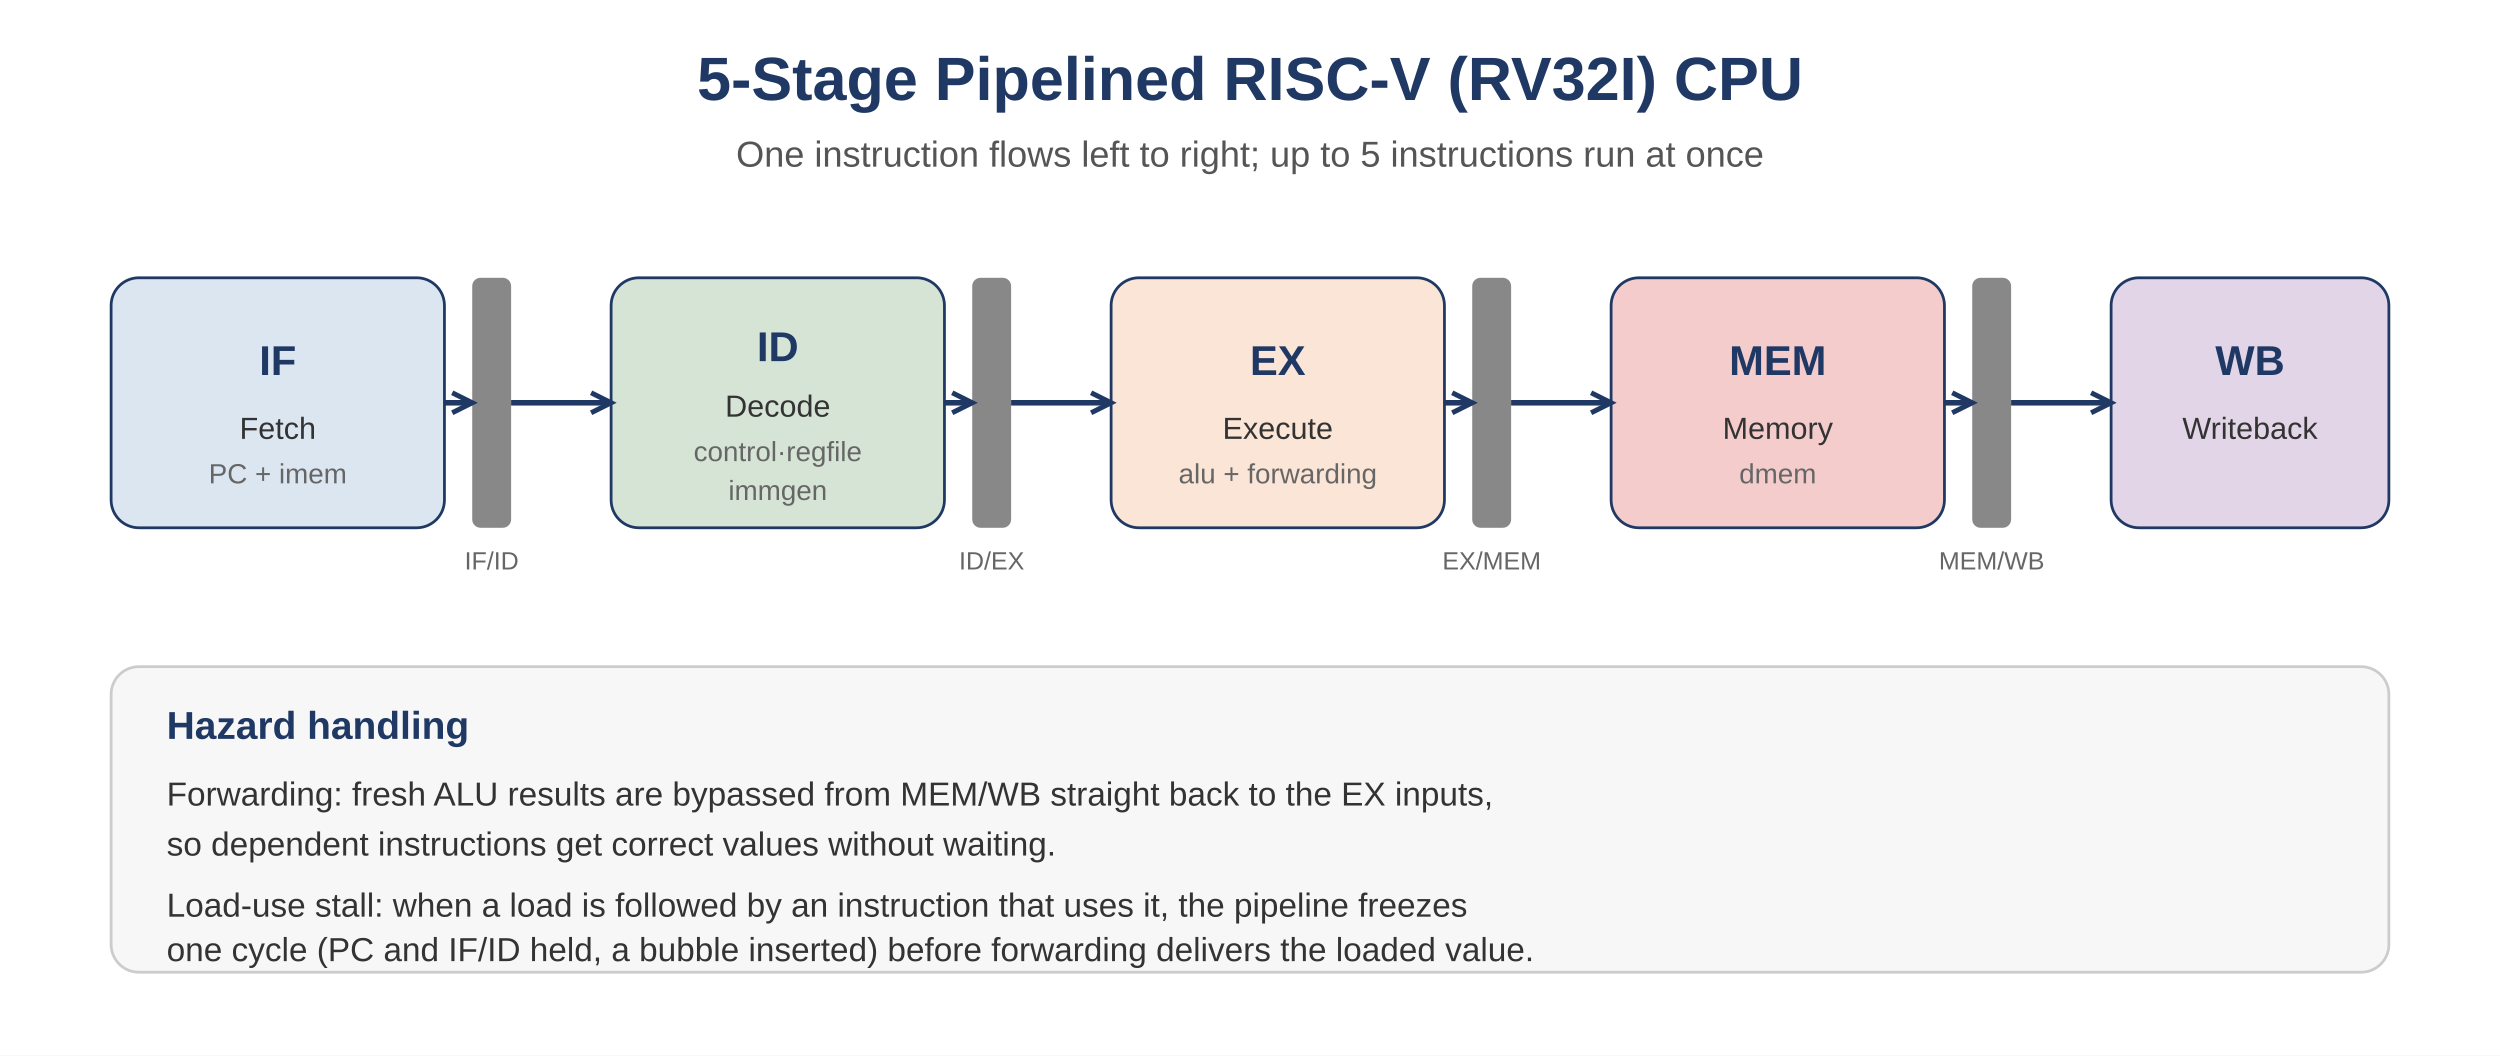
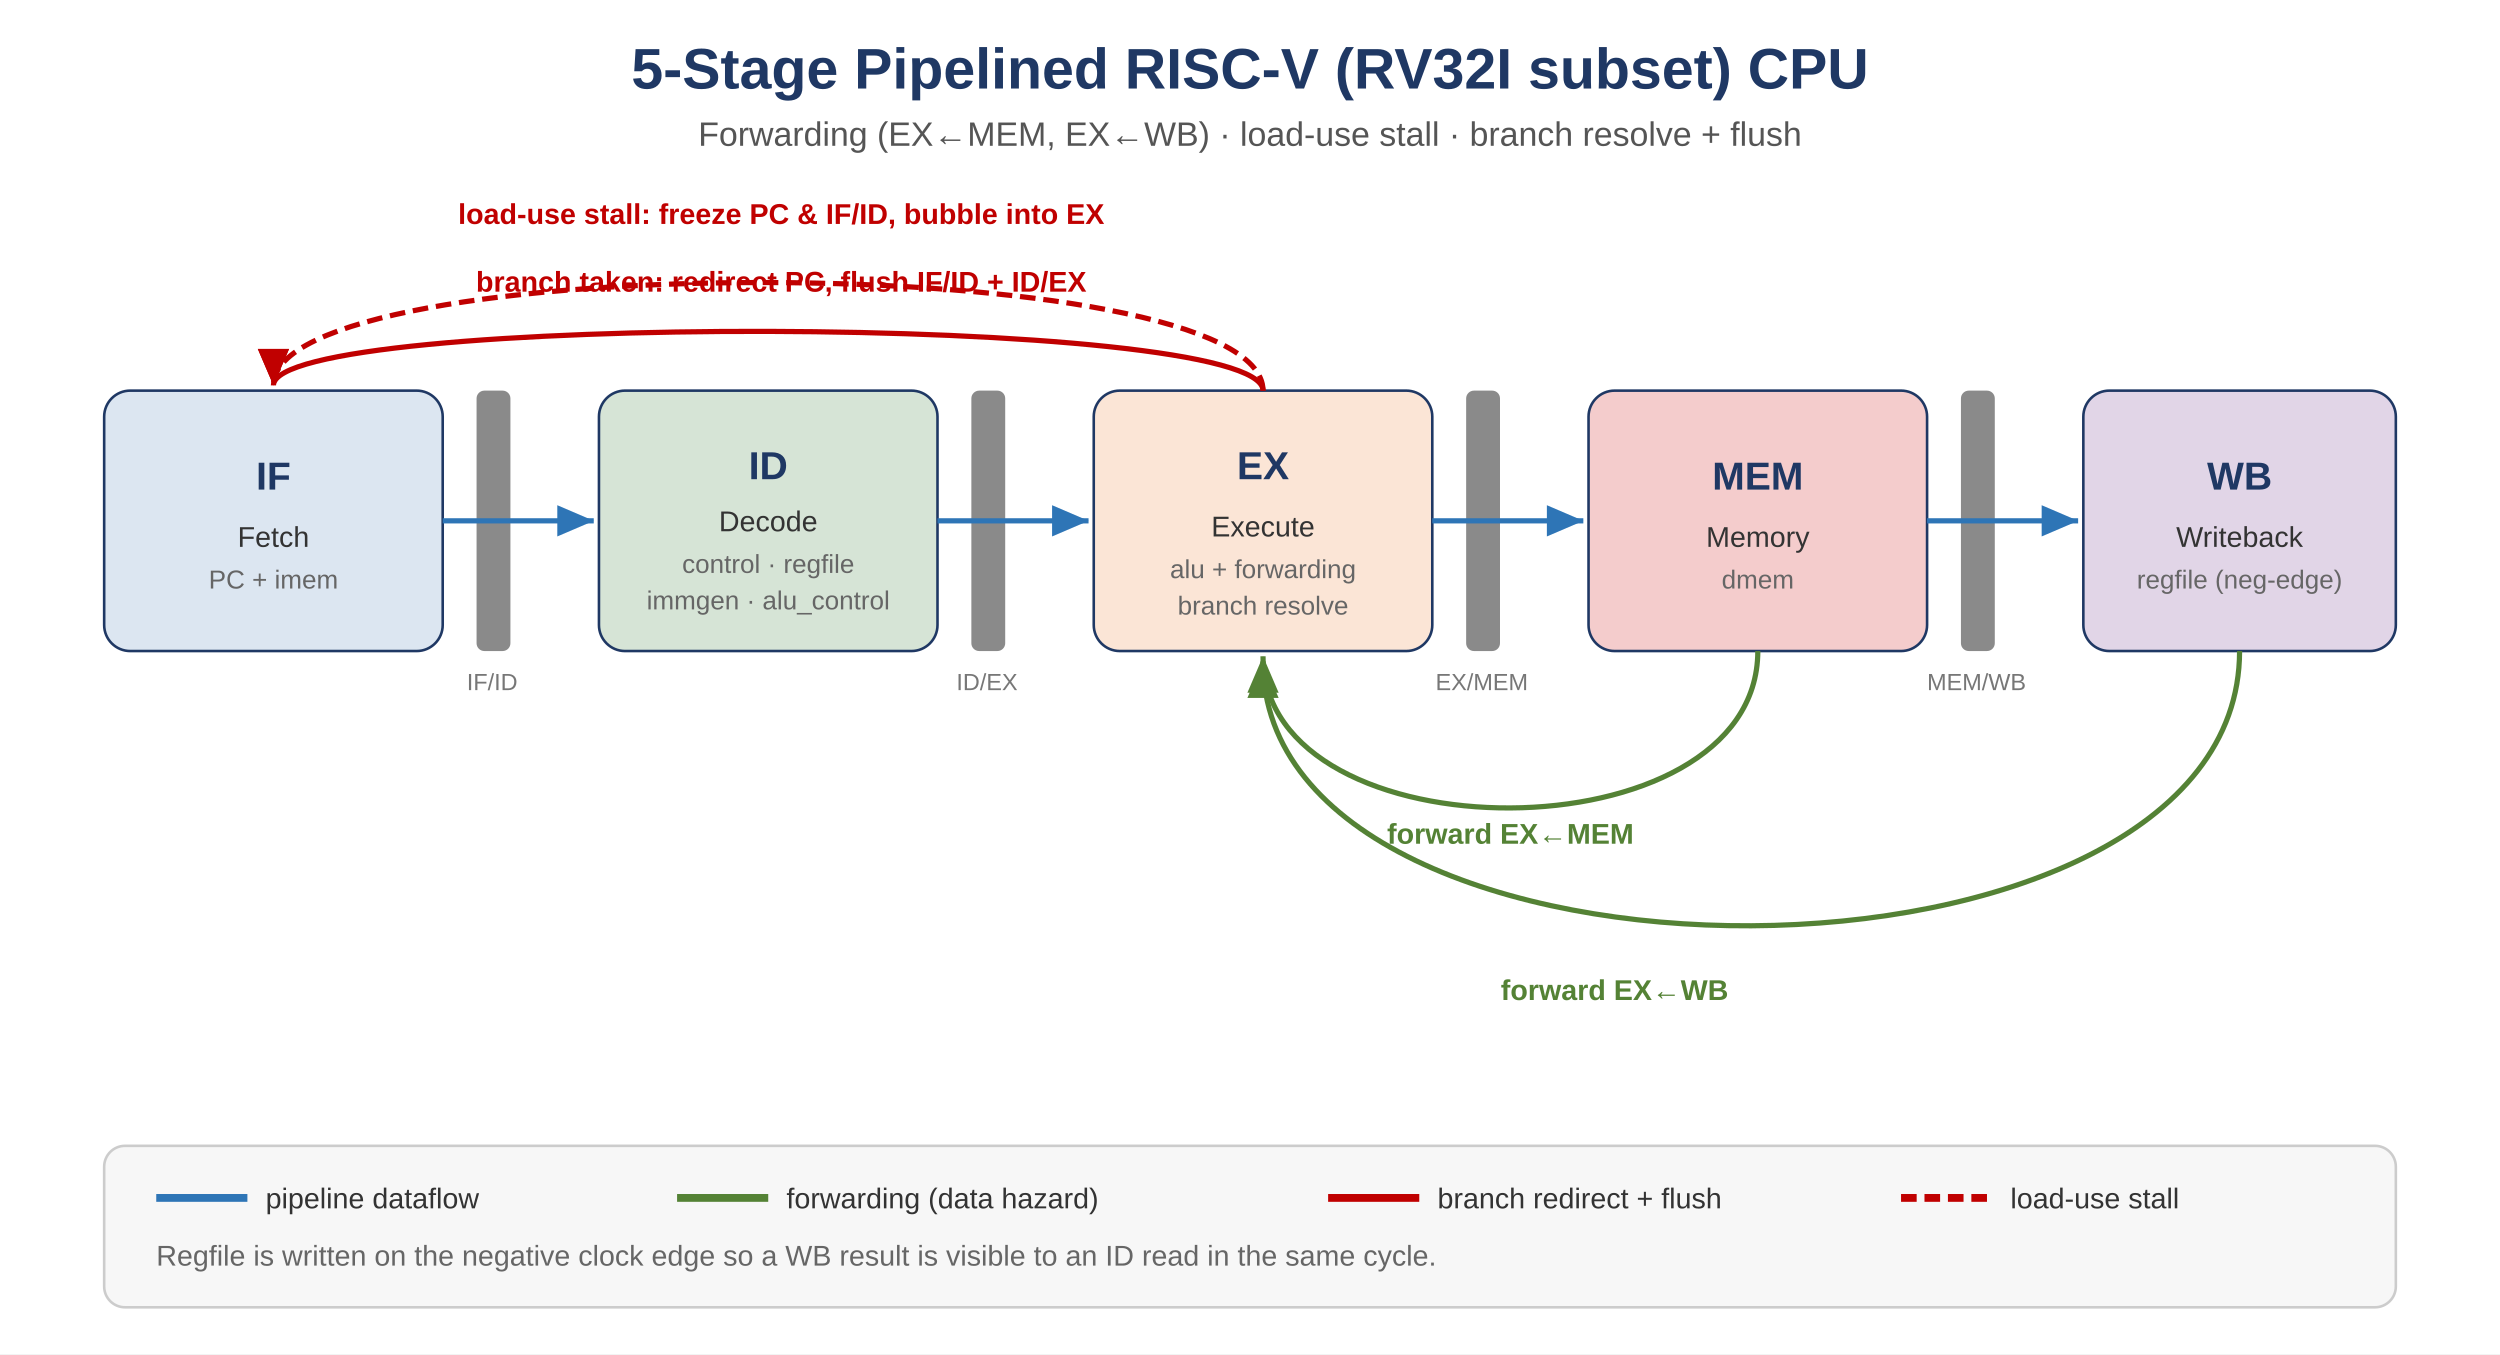
- <svg xmlns="http://www.w3.org/2000/svg" width="900" height="380" viewBox="0 0 900 380" font-family="Arial, sans-serif">
-   <rect width="900" height="380" fill="#ffffff" />
-   <text x="450" y="36" font-size="22" font-weight="bold" text-anchor="middle" fill="#1F3864">5-Stage Pipelined RISC-V (RV32I) CPU</text>
-   <text x="450" y="60" font-size="13" text-anchor="middle" fill="#555">One instruction flows left to right; up to 5 instructions run at once</text>
-   <g font-size="15" font-weight="bold" text-anchor="middle">
-     <rect x="40" y="100" width="120" height="90" rx="10" fill="#DCE6F1" stroke="#1F3864" />
-     <text x="100" y="135" fill="#1F3864">IF</text>
-     <text x="100" y="158" font-size="11" font-weight="normal" fill="#333">Fetch</text>
-     <text x="100" y="174" font-size="10" font-weight="normal" fill="#666">PC + imem</text>
-     <rect x="220" y="100" width="120" height="90" rx="10" fill="#D6E4D6" stroke="#1F3864" />
-     <text x="280" y="130" fill="#1F3864">ID</text>
-     <text x="280" y="150" font-size="11" font-weight="normal" fill="#333">Decode</text>
-     <text x="280" y="166" font-size="10" font-weight="normal" fill="#666">control·regfile</text>
-     <text x="280" y="180" font-size="10" font-weight="normal" fill="#666">immgen</text>
-     <rect x="400" y="100" width="120" height="90" rx="10" fill="#FBE5D6" stroke="#1F3864" />
-     <text x="460" y="135" fill="#1F3864">EX</text>
-     <text x="460" y="158" font-size="11" font-weight="normal" fill="#333">Execute</text>
-     <text x="460" y="174" font-size="10" font-weight="normal" fill="#666">alu + forwarding</text>
-     <rect x="580" y="100" width="120" height="90" rx="10" fill="#F4CCCC" stroke="#1F3864" />
-     <text x="640" y="135" fill="#1F3864">MEM</text>
-     <text x="640" y="158" font-size="11" font-weight="normal" fill="#333">Memory</text>
-     <text x="640" y="174" font-size="10" font-weight="normal" fill="#666">dmem</text>
-     <rect x="760" y="100" width="100" height="90" rx="10" fill="#E1D5E7" stroke="#1F3864" />
-     <text x="810" y="135" fill="#1F3864">WB</text>
-     <text x="810" y="158" font-size="11" font-weight="normal" fill="#333">Writeback</text>
-   </g>
-   <g fill="#888">
-     <rect x="170" y="100" width="14" height="90" rx="3" />
-     <rect x="350" y="100" width="14" height="90" rx="3" />
-     <rect x="530" y="100" width="14" height="90" rx="3" />
-     <rect x="710" y="100" width="14" height="90" rx="3" />
-   </g>
-   <g font-size="9" fill="#666" text-anchor="middle">
-     <text x="177" y="205">IF/ID</text>
-     <text x="357" y="205">ID/EX</text>
-     <text x="537" y="205">EX/MEM</text>
-     <text x="717" y="205">MEM/WB</text>
-   </g>
-   <g stroke="#1F3864" stroke-width="2" marker-end="url(#a)">
-     <line x1="160" y1="145" x2="170" y2="145" />
-     <line x1="184" y1="145" x2="220" y2="145" />
-     <line x1="340" y1="145" x2="350" y2="145" />
-     <line x1="364" y1="145" x2="400" y2="145" />
-     <line x1="520" y1="145" x2="530" y2="145" />
-     <line x1="544" y1="145" x2="580" y2="145" />
-     <line x1="700" y1="145" x2="710" y2="145" />
-     <line x1="724" y1="145" x2="760" y2="145" />
-   </g>
+ <svg xmlns="http://www.w3.org/2000/svg" width="960" height="520" viewBox="0 0 960 520" font-family="Arial, sans-serif">
+   <rect width="960" height="520" fill="#ffffff" />
+   <text x="480" y="34" font-size="22" font-weight="bold" text-anchor="middle" fill="#1F3864">5-Stage Pipelined RISC-V (RV32I subset) CPU</text>
+   <text x="480" y="56" font-size="13" text-anchor="middle" fill="#555">Forwarding (EX←MEM, EX←WB) · load-use stall · branch resolve + flush</text>
  <defs>
-     <marker id="a" viewBox="0 0 10 10" refX="8" refY="5" markerWidth="6" markerHeight="6" orient="auto">
-       <path d="M2 2 L8 5 L2 8" fill="none" stroke="#1F3864" stroke-width="1.5" />
+     <marker id="arr" markerWidth="9" markerHeight="9" refX="7" refY="3" orient="auto" markerUnits="strokeWidth">
+       <path d="M0,0 L7,3 L0,6 Z" fill="#2E75B6" />
+     </marker>
+     <marker id="arrR" markerWidth="9" markerHeight="9" refX="7" refY="3" orient="auto" markerUnits="strokeWidth">
+       <path d="M0,0 L7,3 L0,6 Z" fill="#C00000" />
+     </marker>
+     <marker id="arrG" markerWidth="9" markerHeight="9" refX="7" refY="3" orient="auto" markerUnits="strokeWidth">
+       <path d="M0,0 L7,3 L0,6 Z" fill="#548235" />
    </marker>
  </defs>
-   <rect x="40" y="240" width="820" height="110" rx="10" fill="#F7F7F7" stroke="#ccc" />
-   <text x="60" y="266" font-size="14" font-weight="bold" fill="#1F3864">Hazard handling</text>
-   <text x="60" y="290" font-size="12" fill="#333">Forwarding: fresh ALU results are bypassed from MEM/WB straight back to the EX inputs,</text>
-   <text x="60" y="308" font-size="12" fill="#333">so dependent instructions get correct values without waiting.</text>
-   <text x="60" y="330" font-size="12" fill="#333">Load-use stall: when a load is followed by an instruction that uses it, the pipeline freezes</text>
-   <text x="60" y="346" font-size="12" fill="#333">one cycle (PC and IF/ID held, a bubble inserted) before forwarding delivers the loaded value.</text>
+   <g font-size="15" font-weight="bold" text-anchor="middle">
+     <rect x="40" y="150" width="130" height="100" rx="10" fill="#DCE6F1" stroke="#1F3864" />
+     <text x="105" y="188" fill="#1F3864">IF</text>
+     <text x="105" y="210" font-size="11" font-weight="normal" fill="#333">Fetch</text>
+     <text x="105" y="226" font-size="10" font-weight="normal" fill="#666">PC + imem</text>
+     <rect x="230" y="150" width="130" height="100" rx="10" fill="#D6E4D6" stroke="#1F3864" />
+     <text x="295" y="184" fill="#1F3864">ID</text>
+     <text x="295" y="204" font-size="11" font-weight="normal" fill="#333">Decode</text>
+     <text x="295" y="220" font-size="10" font-weight="normal" fill="#666">control · regfile</text>
+     <text x="295" y="234" font-size="10" font-weight="normal" fill="#666">immgen · alu_control</text>
+     <rect x="420" y="150" width="130" height="100" rx="10" fill="#FBE5D6" stroke="#1F3864" />
+     <text x="485" y="184" fill="#1F3864">EX</text>
+     <text x="485" y="206" font-size="11" font-weight="normal" fill="#333">Execute</text>
+     <text x="485" y="222" font-size="10" font-weight="normal" fill="#666">alu + forwarding</text>
+     <text x="485" y="236" font-size="10" font-weight="normal" fill="#666">branch resolve</text>
+     <rect x="610" y="150" width="130" height="100" rx="10" fill="#F4CCCC" stroke="#1F3864" />
+     <text x="675" y="188" fill="#1F3864">MEM</text>
+     <text x="675" y="210" font-size="11" font-weight="normal" fill="#333">Memory</text>
+     <text x="675" y="226" font-size="10" font-weight="normal" fill="#666">dmem</text>
+     <rect x="800" y="150" width="120" height="100" rx="10" fill="#E1D5E7" stroke="#1F3864" />
+     <text x="860" y="188" fill="#1F3864">WB</text>
+     <text x="860" y="210" font-size="11" font-weight="normal" fill="#333">Writeback</text>
+     <text x="860" y="226" font-size="10" font-weight="normal" fill="#666">regfile (neg-edge)</text>
+   </g>
+   <g fill="#8a8a8a">
+     <rect x="183" y="150" width="13" height="100" rx="3" />
+     <rect x="373" y="150" width="13" height="100" rx="3" />
+     <rect x="563" y="150" width="13" height="100" rx="3" />
+     <rect x="753" y="150" width="13" height="100" rx="3" />
+   </g>
+   <g font-size="9" fill="#777" text-anchor="middle">
+     <text x="189" y="265">IF/ID</text>
+     <text x="379" y="265">ID/EX</text>
+     <text x="569" y="265">EX/MEM</text>
+     <text x="759" y="265">MEM/WB</text>
+   </g>
+   <g stroke="#2E75B6" stroke-width="2" fill="none">
+     <line x1="170" y1="200" x2="228" y2="200" marker-end="url(#arr)" />
+     <line x1="360" y1="200" x2="418" y2="200" marker-end="url(#arr)" />
+     <line x1="550" y1="200" x2="608" y2="200" marker-end="url(#arr)" />
+     <line x1="740" y1="200" x2="798" y2="200" marker-end="url(#arr)" />
+   </g>
+   <g stroke="#548235" stroke-width="2" fill="none">
+     <path d="M675,250 C675,330 485,330 485,252" marker-end="url(#arrG)" />
+     <path d="M860,250 C860,390 485,390 485,254" marker-end="url(#arrG)" />
+   </g>
+   <g font-size="11" font-weight="bold" fill="#548235" text-anchor="middle">
+     <text x="580" y="324">forward EX←MEM</text>
+     <text x="620" y="384">forward EX←WB</text>
+   </g>
+   <g stroke="#C00000" stroke-width="2" fill="none" stroke-dasharray="6 3">
+     <path d="M485,150 C485,95 105,95 105,148" marker-end="url(#arrR)" />
+   </g>
+   <text x="300" y="86" font-size="11" font-weight="bold" fill="#C00000" text-anchor="middle">load-use stall: freeze PC &amp; IF/ID, bubble into EX</text>
+   <g stroke="#C00000" stroke-width="2" fill="none">
+     <path d="M485,150 C485,120 105,120 105,148" marker-end="url(#arrR)" />
+   </g>
+   <text x="300" y="112" font-size="11" font-weight="bold" fill="#C00000" text-anchor="middle">branch taken: redirect PC, flush IF/ID + ID/EX</text>
+   <g font-size="11" transform="translate(40,440)">
+     <rect x="0" y="0" width="880" height="62" rx="8" fill="#F7F7F7" stroke="#CCC" />
+     <line x1="20" y1="20" x2="55" y2="20" stroke="#2E75B6" stroke-width="3" />
+     <text x="62" y="24" fill="#333">pipeline dataflow</text>
+     <line x1="220" y1="20" x2="255" y2="20" stroke="#548235" stroke-width="3" />
+     <text x="262" y="24" fill="#333">forwarding (data hazard)</text>
+     <line x1="470" y1="20" x2="505" y2="20" stroke="#C00000" stroke-width="3" />
+     <text x="512" y="24" fill="#333">branch redirect + flush</text>
+     <line x1="690" y1="20" x2="725" y2="20" stroke="#C00000" stroke-width="3" stroke-dasharray="6 3" />
+     <text x="732" y="24" fill="#333">load-use stall</text>
+     <text x="20" y="46" fill="#666">Regfile is written on the negative clock edge so a WB result is visible to an ID read in the same cycle.</text>
+   </g>
</svg>
